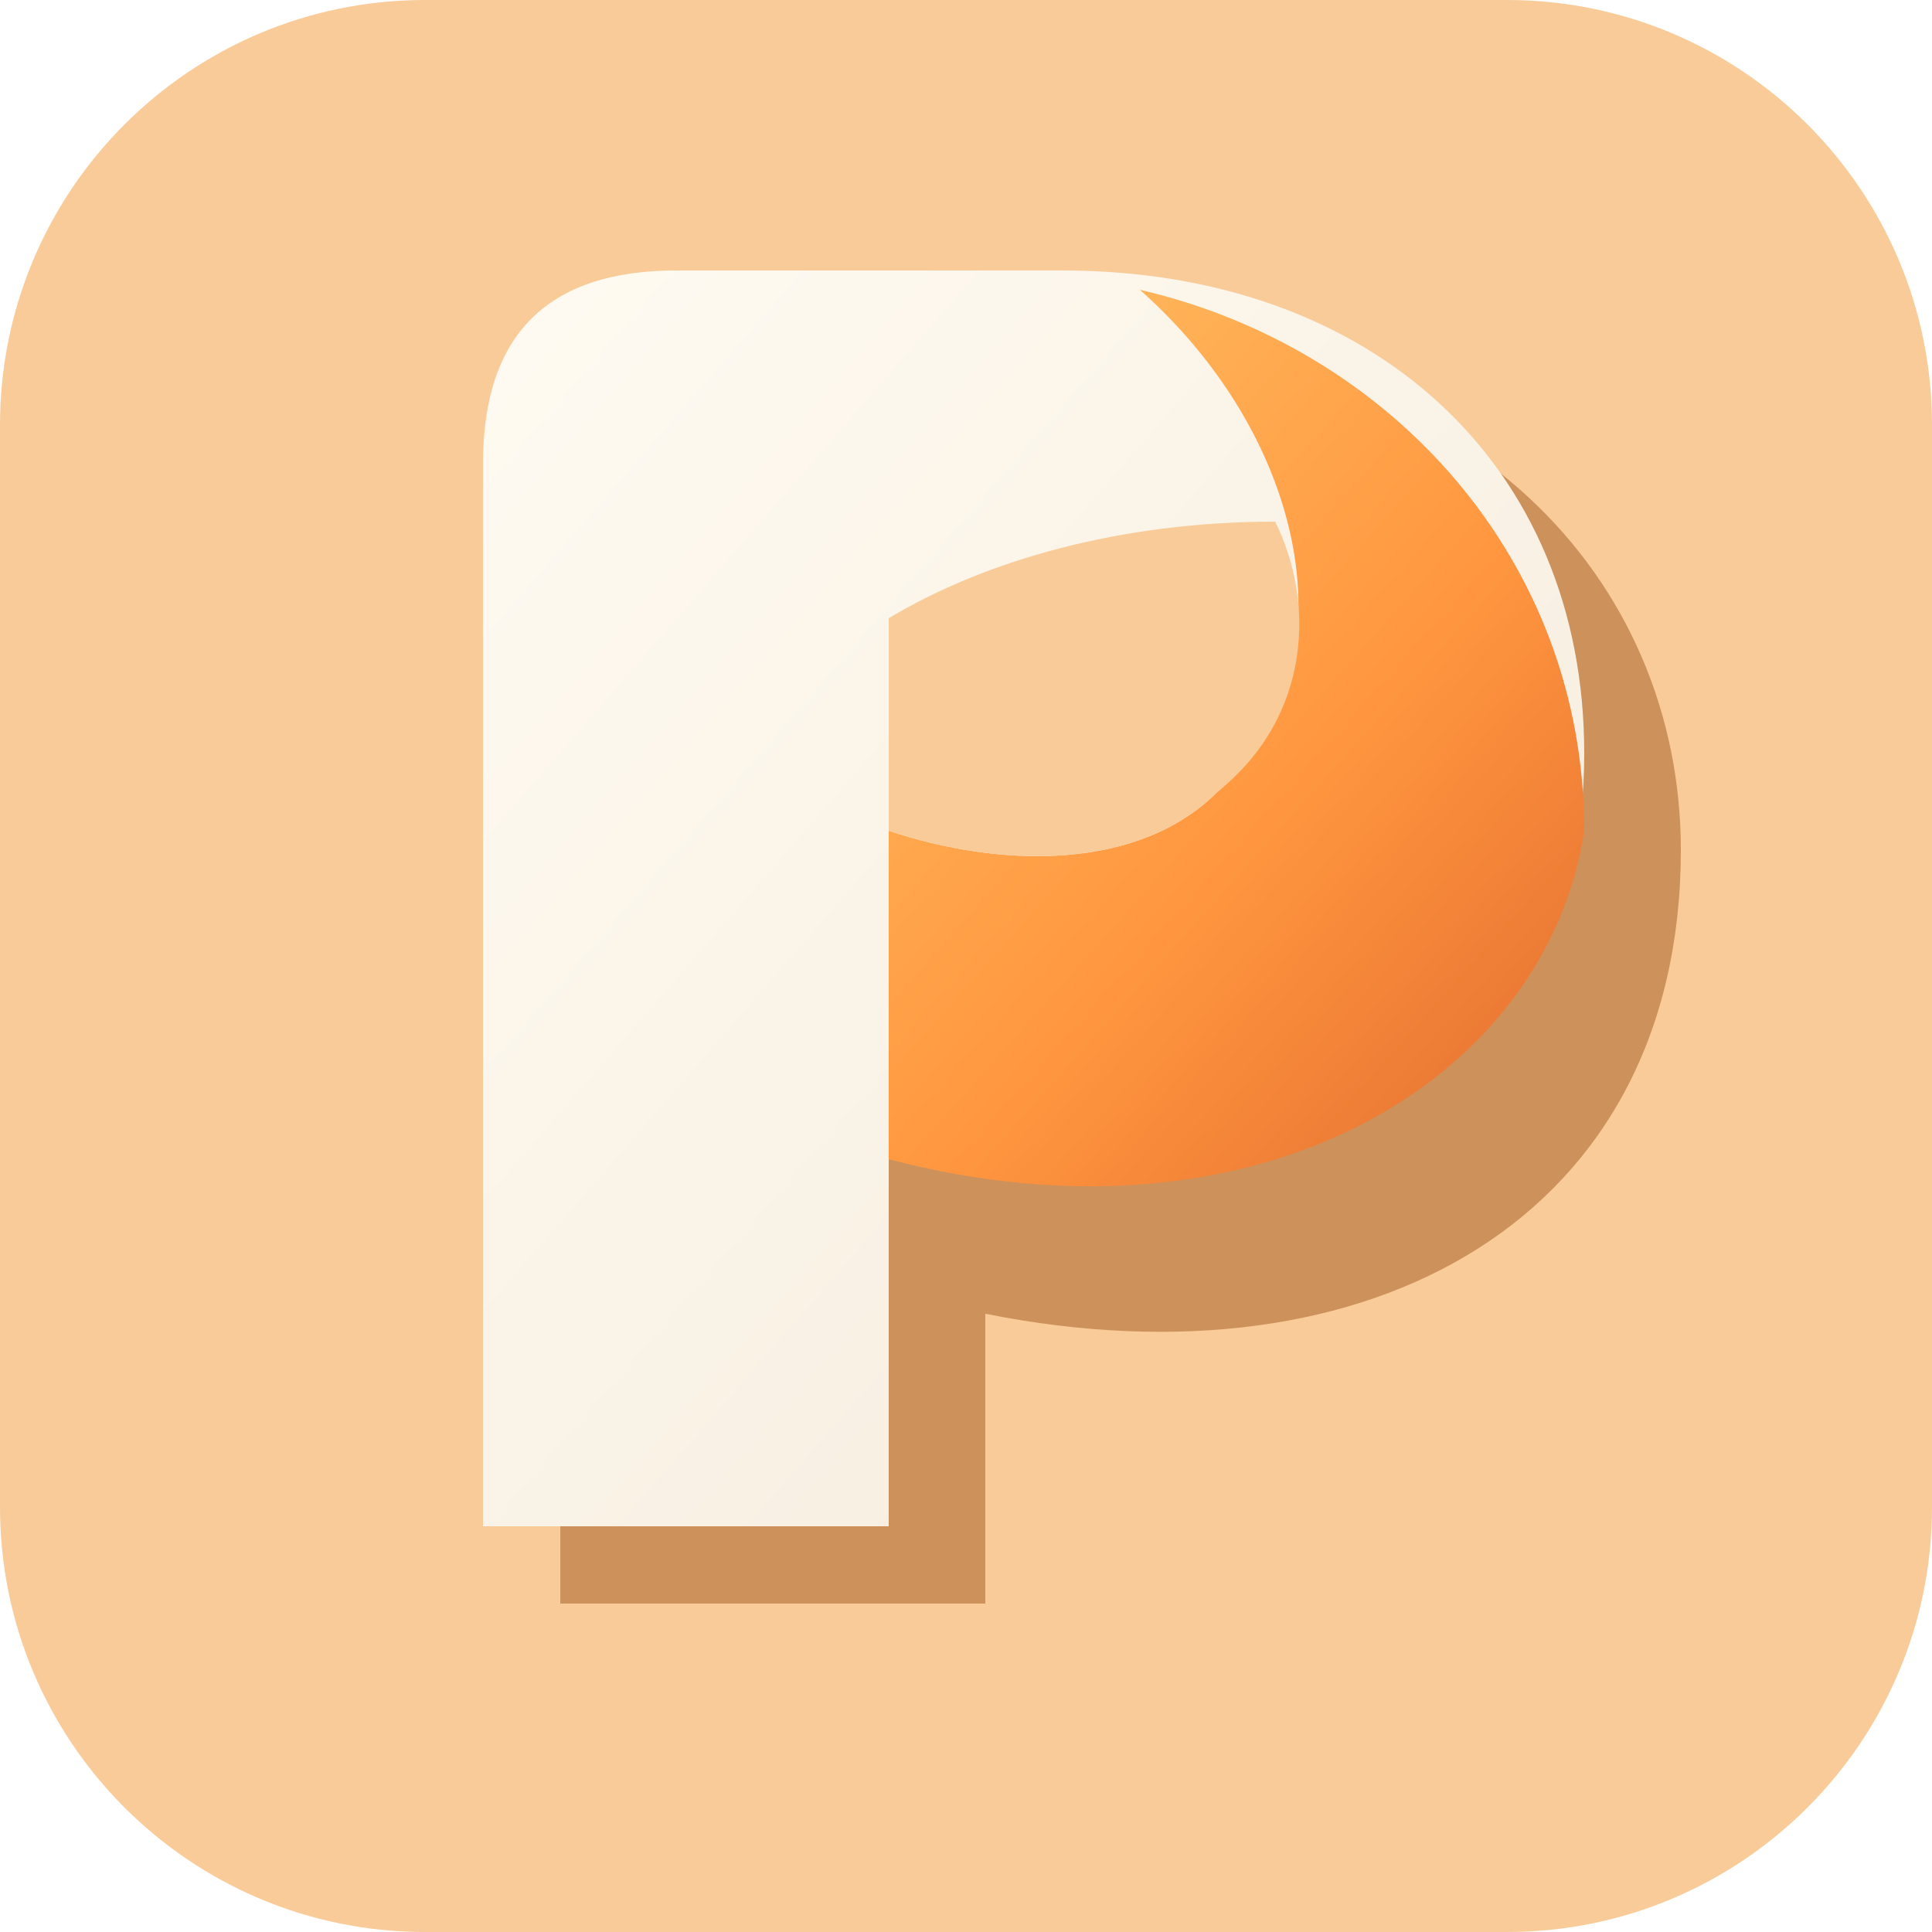
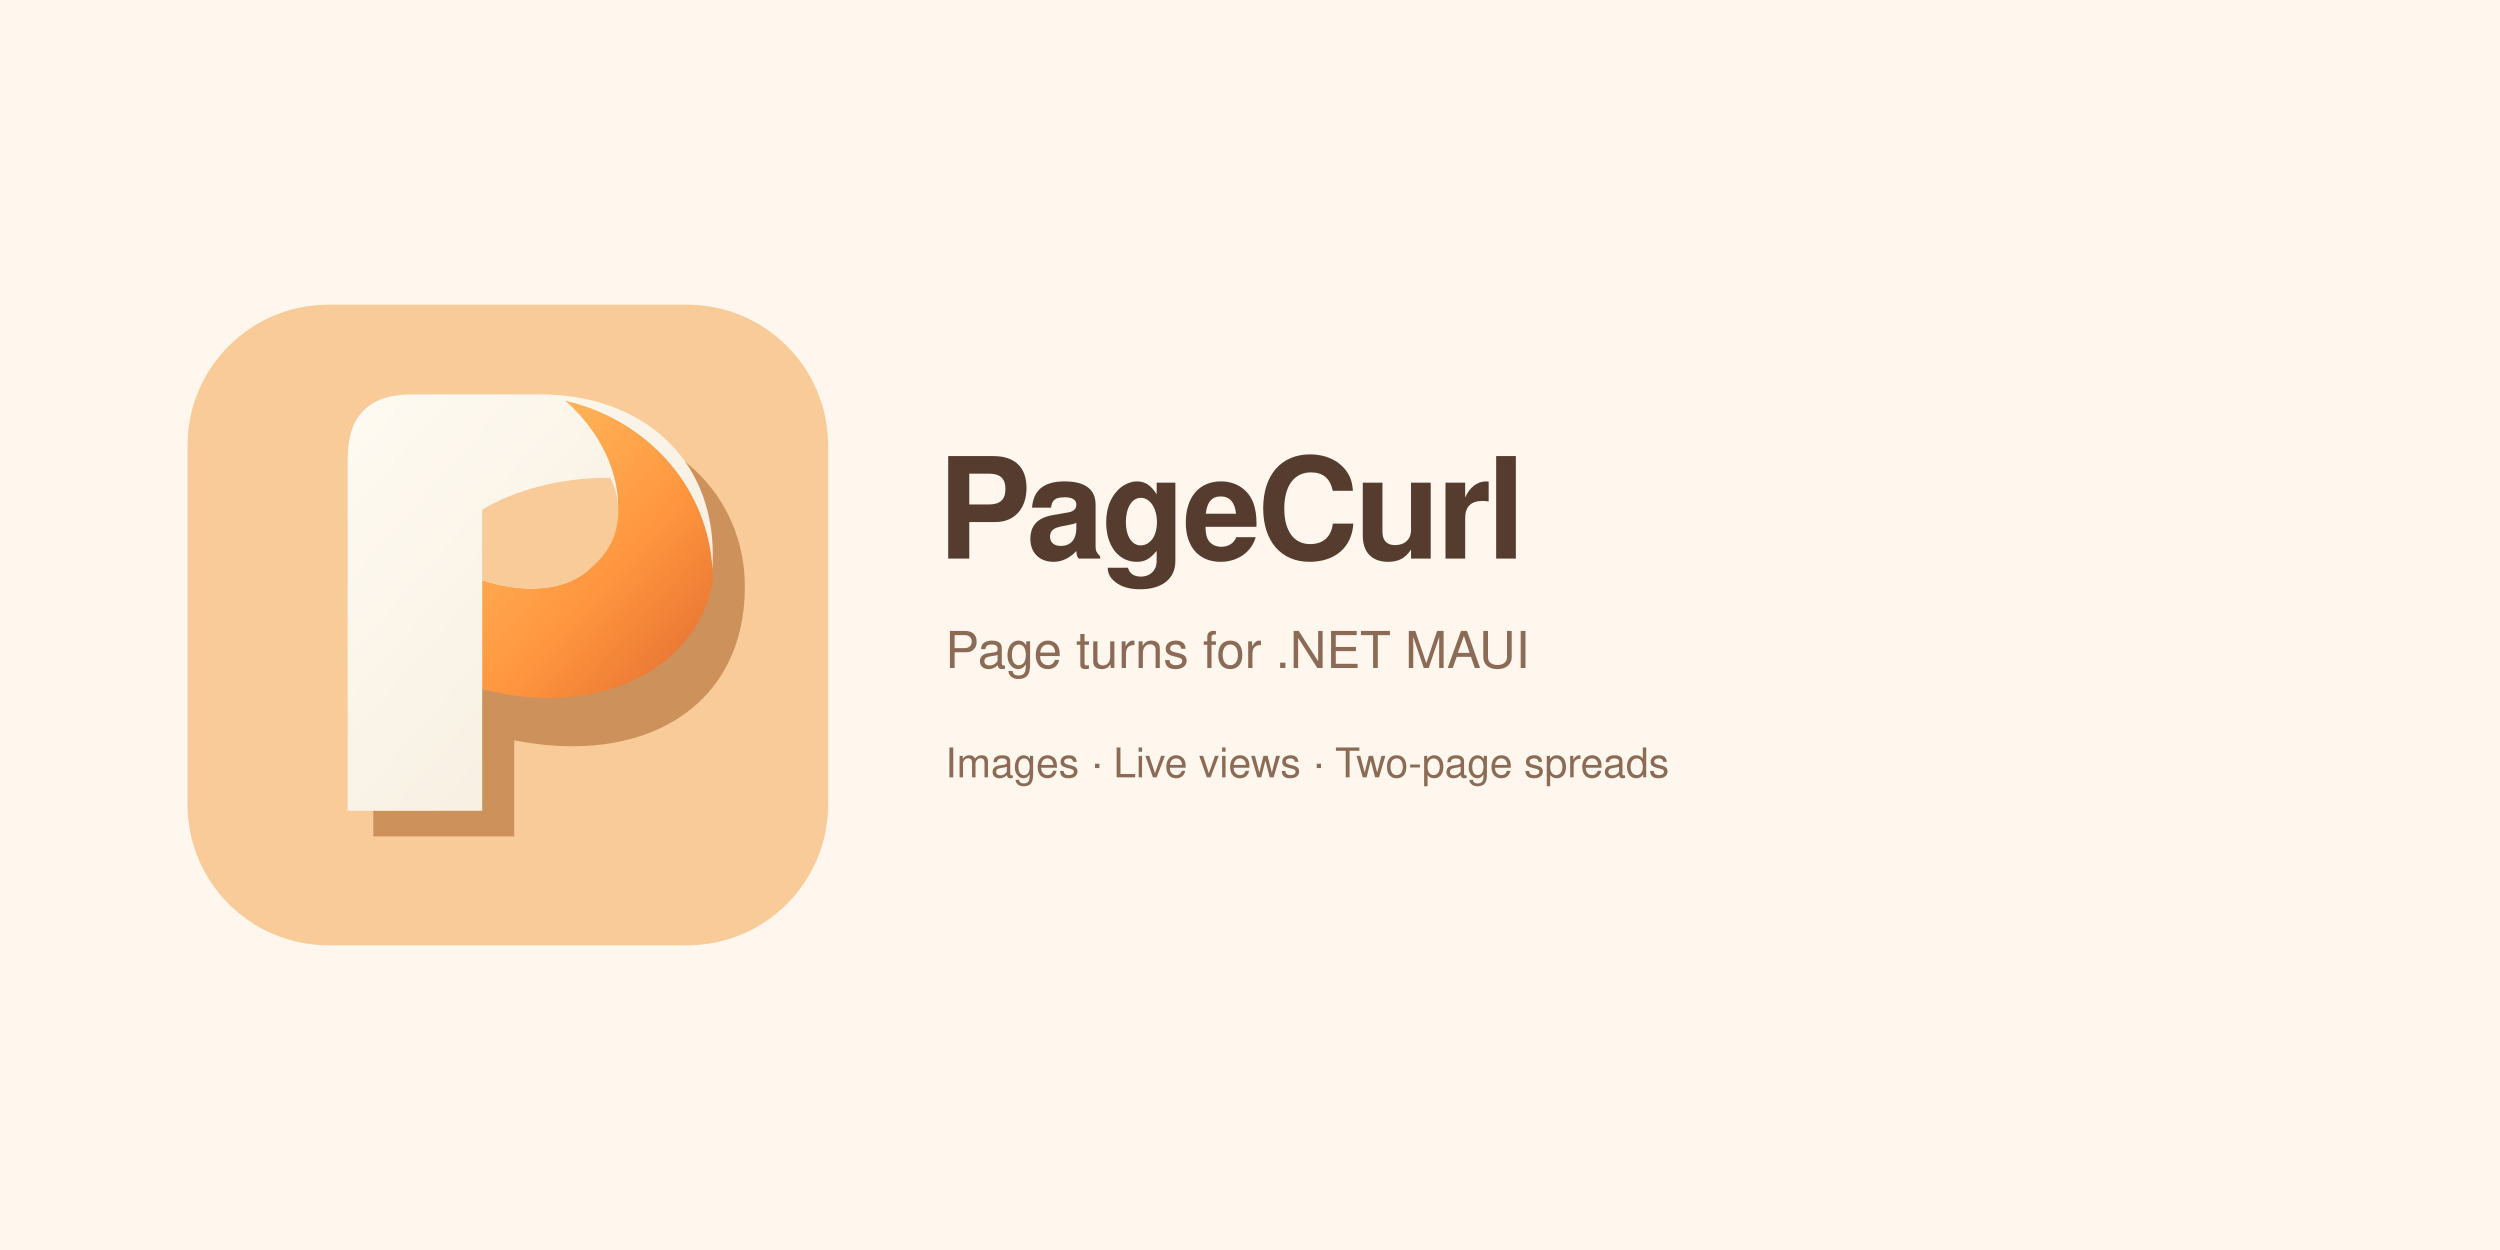
- <svg xmlns="http://www.w3.org/2000/svg" width="96" height="96" viewBox="0 0 100 100">
-   <defs>
-     <linearGradient id="paper" x1="0" y1="0" x2="1" y2="1">
-       <stop stop-color="#FFFBF2" />
-       <stop offset="1" stop-color="#F4EADB" />
-     </linearGradient>
-     <linearGradient id="ember" x1="0.12" y1="0.1" x2="0.85" y2="0.95">
-       <stop stop-color="#FFB85C" />
-       <stop offset="0.58" stop-color="#FF963F" />
-       <stop offset="1" stop-color="#E87432" />
-     </linearGradient>
-     <linearGradient id="inner" x1="0" y1="0" x2="1" y2="1">
-       <stop stop-color="#C85C27" />
-       <stop offset="1" stop-color="#FFB85C" />
-     </linearGradient>
-   </defs>
-   <rect width="100" height="100" rx="22" fill="#F8CB98" />
-   <path d="M27 80V24Q27 15 36 15H55C74 15 85 27 85 41C85 60 69 69 49 65V80Z" fill="#CD915C" transform="translate(2 3)" />
-   <path d="M25 79V24Q25 14 35 14H55C71 14 82 24 82 39C82 55 69 62 46 60V79Z" fill="url(#paper)" />
-   <path d="M46 32V60C65 65 80 56 82 43C82 29 72 18 59 15C68 23 70 35 63 41C59 45 52 45 46 43Z" fill="url(#ember)" />
-   <path d="M46 32V43C52 45 59 45 63 41C68 37 68 31 66 27C58 27 51 29 46 32Z" fill="#F8CB98" />
+ <svg xmlns="http://www.w3.org/2000/svg" width="1280" height="640" viewBox="0 0 1280 640">
+   <rect width="1280" height="640" fill="#FFF7ED" />
+   <svg x="96" y="156" width="328" height="328" viewBox="0 0 100 100">
+     <defs>
+       <linearGradient id="paper" x1="0" y1="0" x2="1" y2="1">
+         <stop stop-color="#FFFBF2" />
+         <stop offset="1" stop-color="#F4EADB" />
+       </linearGradient>
+       <linearGradient id="ember" x1="0.12" y1="0.1" x2="0.85" y2="0.95">
+         <stop stop-color="#FFB85C" />
+         <stop offset="0.58" stop-color="#FF963F" />
+         <stop offset="1" stop-color="#E87432" />
+       </linearGradient>
+       <linearGradient id="inner" x1="0" y1="0" x2="1" y2="1">
+         <stop stop-color="#C85C27" />
+         <stop offset="1" stop-color="#FFB85C" />
+       </linearGradient>
+     </defs>
+     <rect width="100" height="100" rx="22" fill="#F8CB98" />
+     <path d="M27 80V24Q27 15 36 15H55C74 15 85 27 85 41C85 60 69 69 49 65V80Z" fill="#CD915C" transform="translate(2 3)" />
+     <path d="M25 79V24Q25 14 35 14H55C71 14 82 24 82 39C82 55 69 62 46 60V79Z" fill="url(#paper)" />
+     <path d="M46 32V60C65 65 80 56 82 43C82 29 72 18 59 15C68 23 70 35 63 41C59 45 52 45 46 43Z" fill="url(#ember)" />
+     <path d="M46 32V43C52 45 59 45 63 41C68 37 68 31 66 27C58 27 51 29 46 32Z" fill="#F8CB98" />
+   </svg>
+   <g font-family="Helvetica,Arial,sans-serif" fill="#563C2E">
+     <text x="480" y="286" font-size="72" font-weight="700" letter-spacing="-2">PageCurl</text>
+     <text x="484" y="342" font-size="26" fill="#8B6B56">Page turns for .NET MAUI</text>
+     <text x="484" y="398" font-size="21" fill="#8B6B56">Images · Live views · Two-page spreads</text>
+   </g>
</svg>
